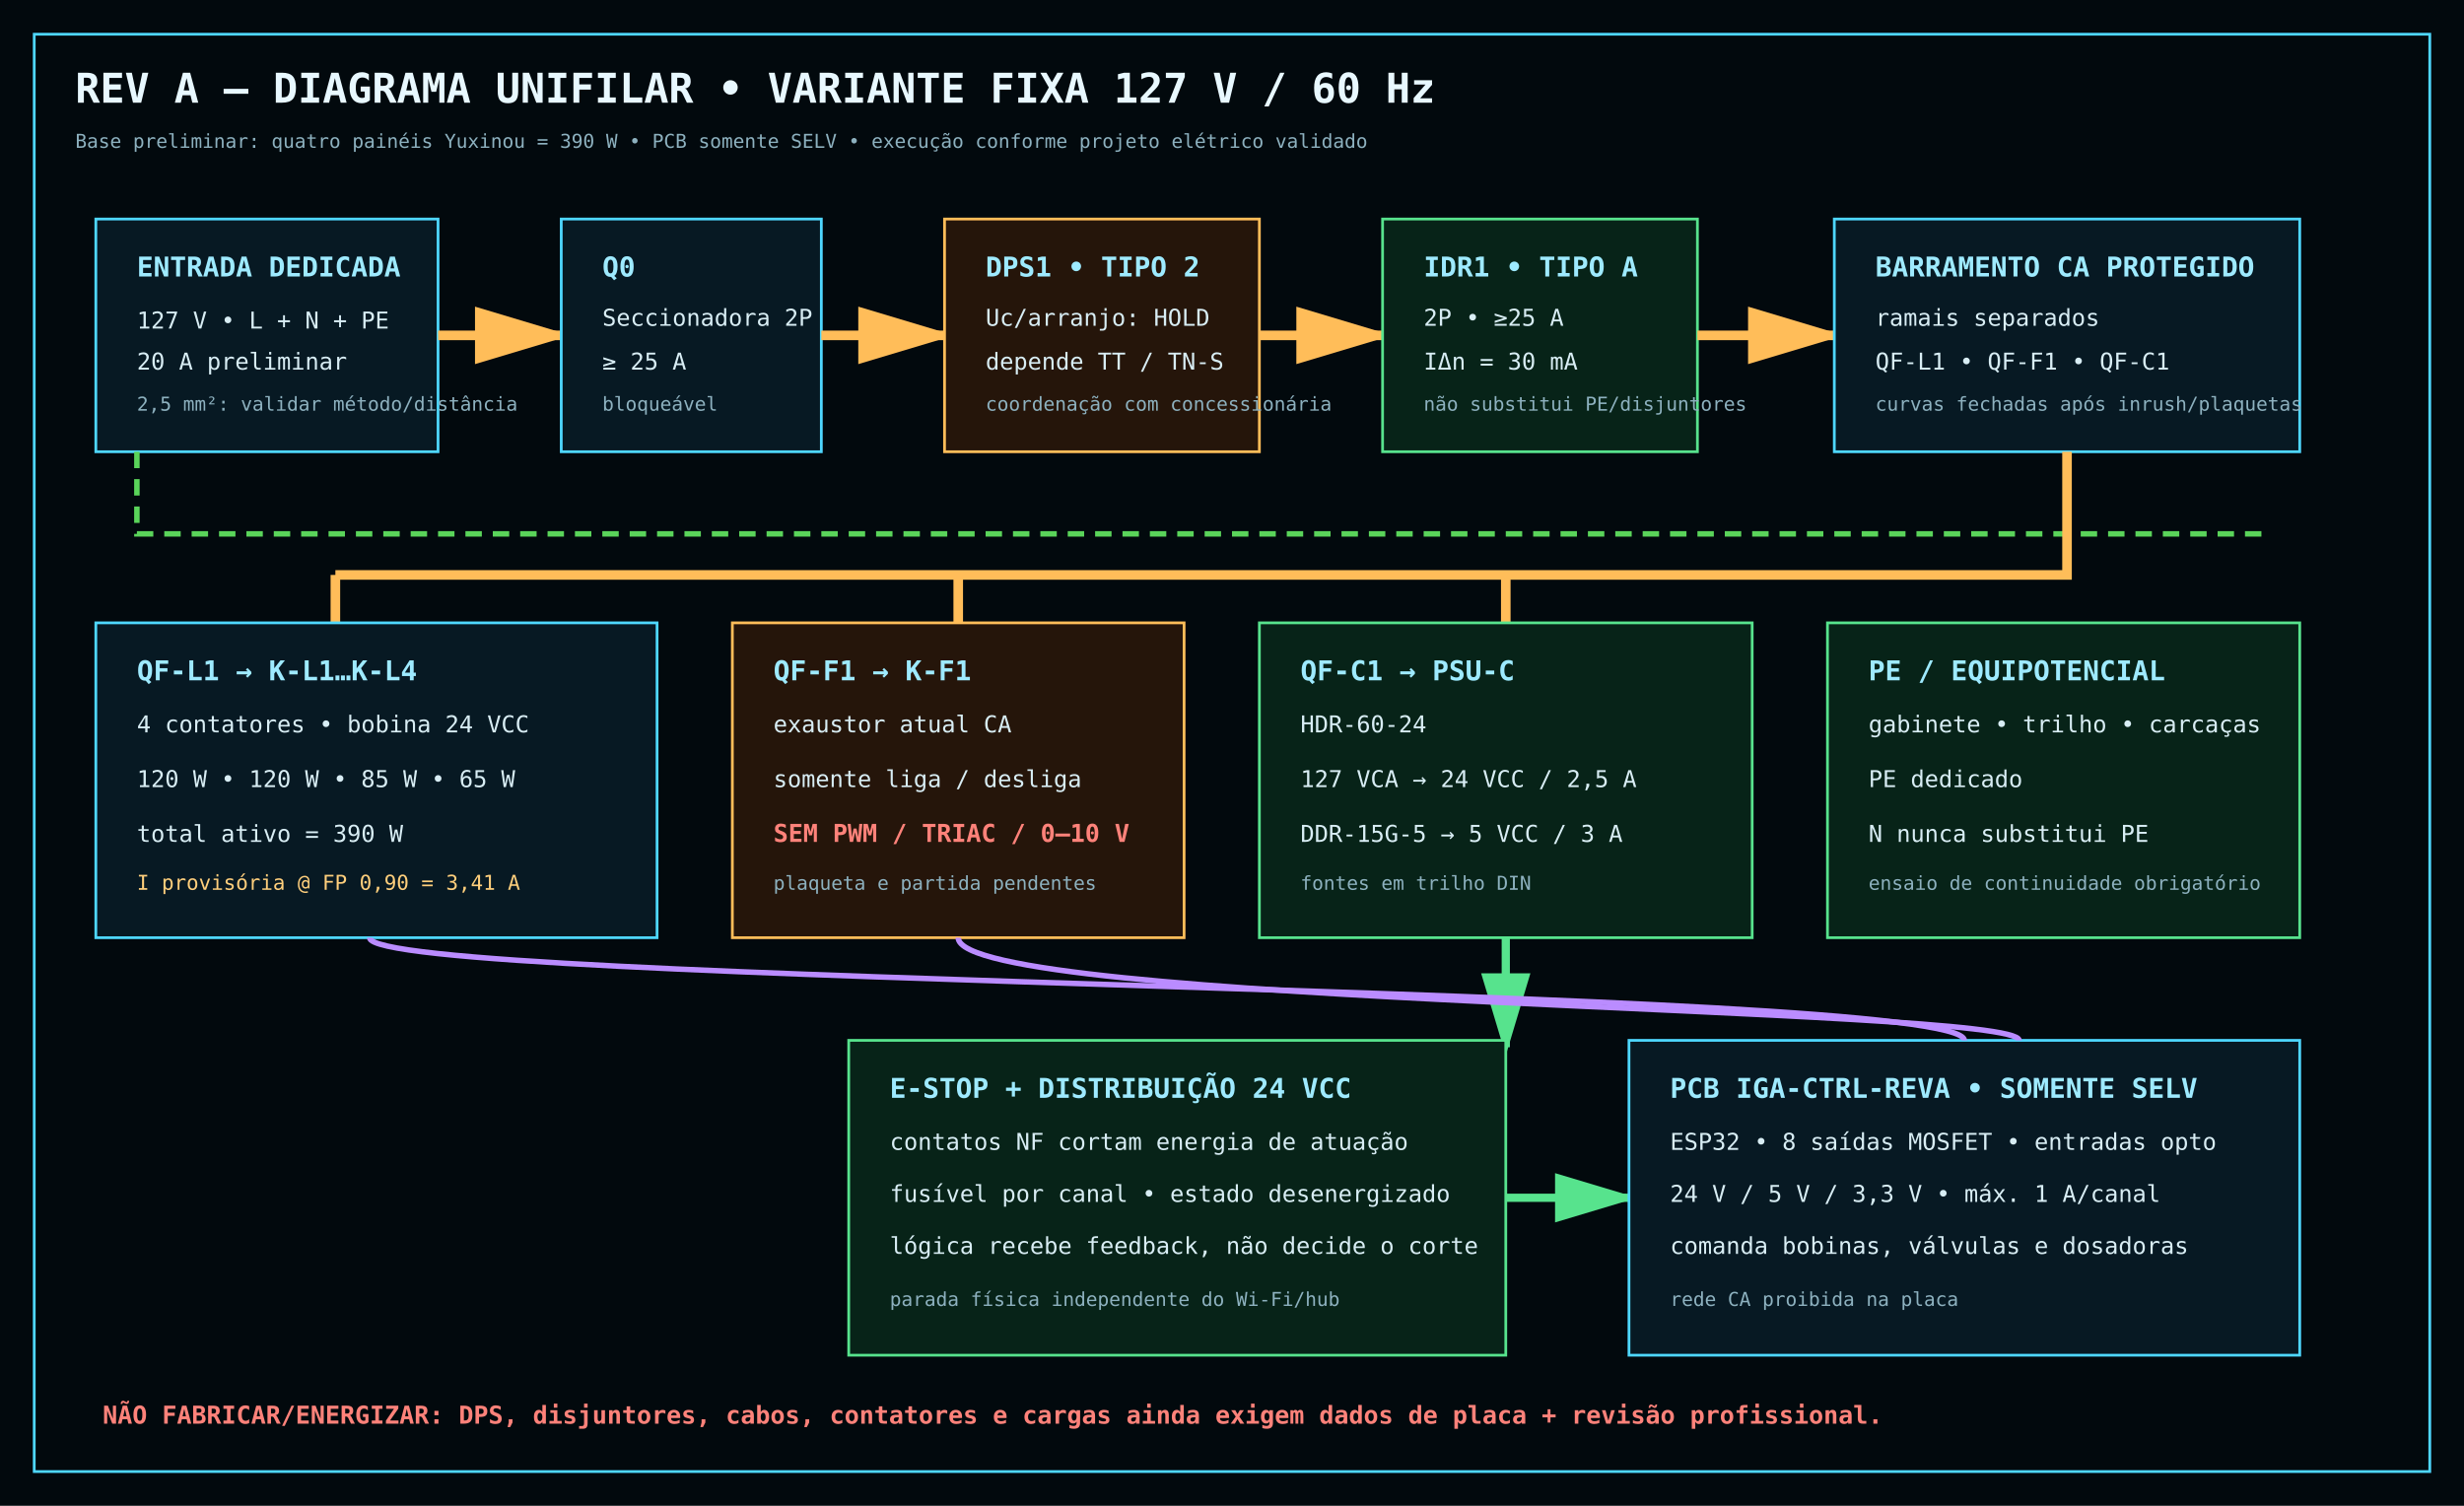
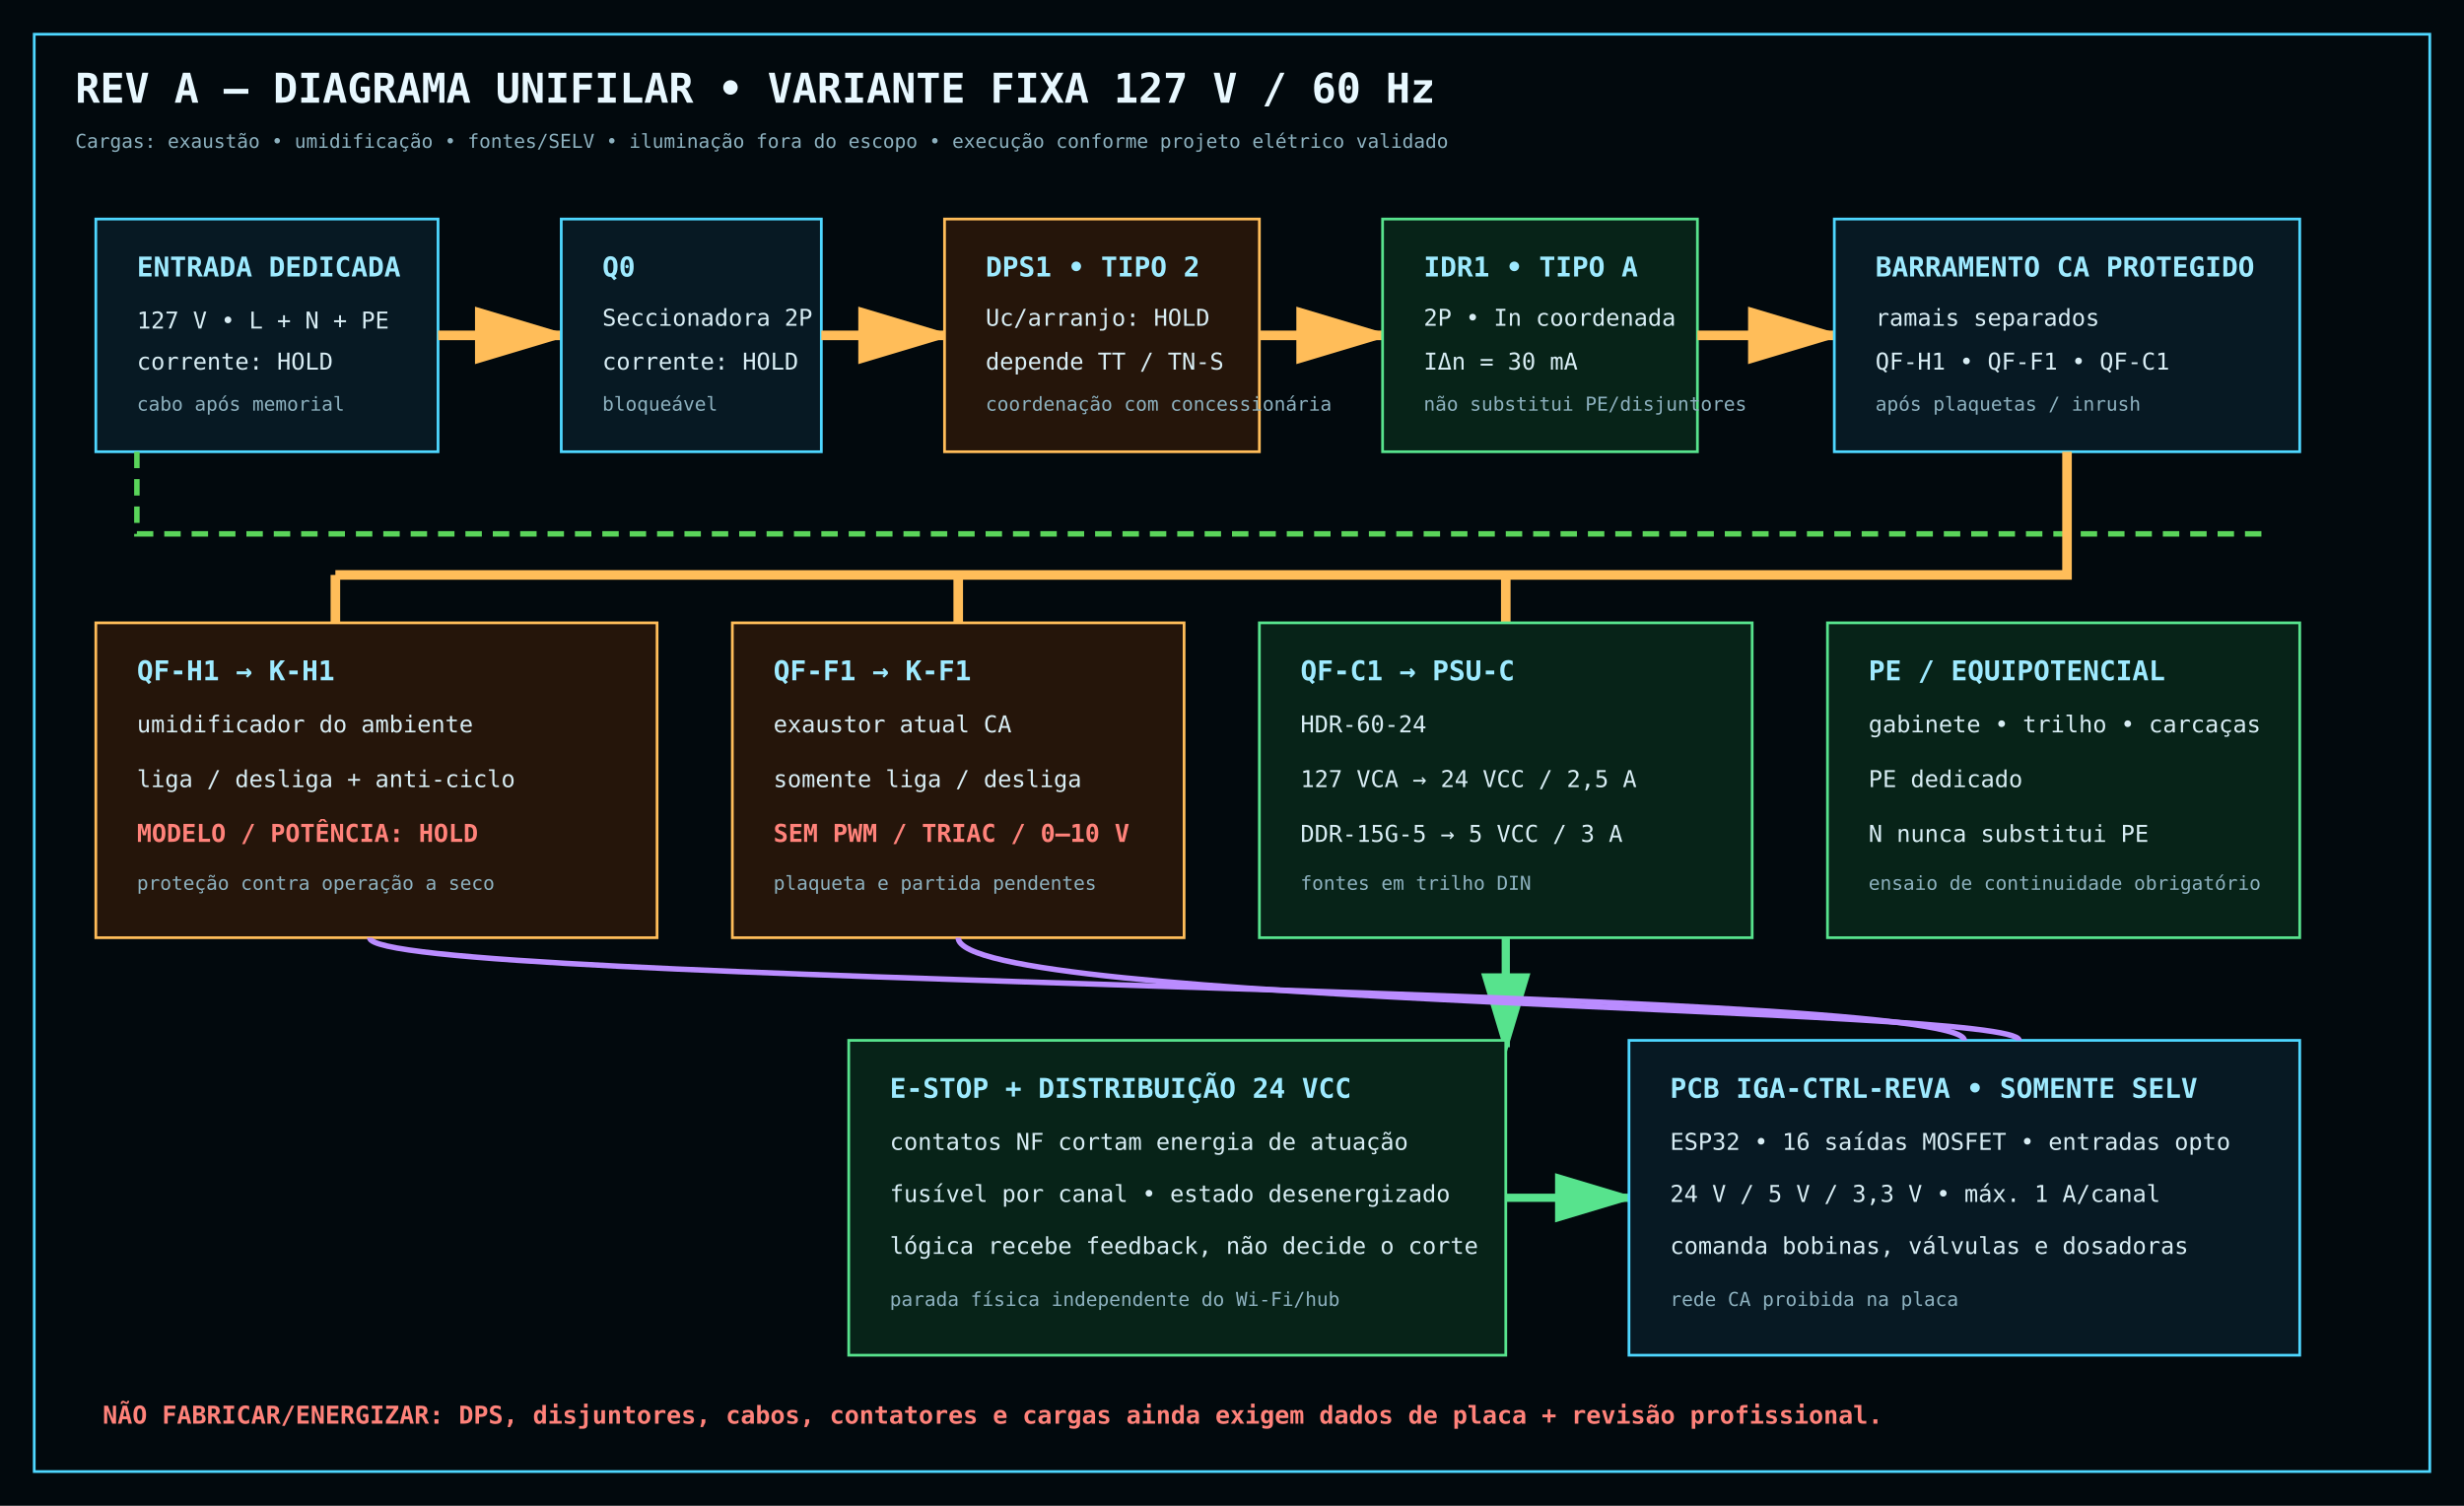
<svg xmlns="http://www.w3.org/2000/svg" width="1800" height="1100" viewBox="0 0 1800 1100">
  <defs>
    <style>
      .bg{fill:#02090d}.frame{fill:none;stroke:#4ed7ff;stroke-width:2}.title{fill:#e8f8ff;font:700 30px monospace}.h{fill:#9eeaff;font:700 20px monospace}.n{fill:#d8edf4;font:17px monospace}.s{fill:#8db1bf;font:14px monospace}.ac{fill:none;stroke:#ffbd59;stroke-width:7}.dc{fill:none;stroke:#57e38d;stroke-width:6}.pe{fill:none;stroke:#5ad45a;stroke-width:4;stroke-dasharray:12 8}.sig{fill:none;stroke:#ba8cff;stroke-width:4}.box{fill:#071923;stroke:#4ed7ff;stroke-width:2}.warn{fill:#25150a;stroke:#ffbd59;stroke-width:2}.safe{fill:#072318;stroke:#57e38d;stroke-width:2}.bad{fill:#ff827a;font:700 18px monospace}.dim{fill:#ffcf7c;font:15px monospace}
    </style>
    <marker id="a" markerWidth="10" markerHeight="10" refX="9" refY="3" orient="auto">
      <path d="M0 0L10 3L0 6Z" fill="#ffbd59" />
    </marker>
    <marker id="d" markerWidth="10" markerHeight="10" refX="9" refY="3" orient="auto">
      <path d="M0 0L10 3L0 6Z" fill="#57e38d" />
    </marker>
  </defs>
  <rect width="1800" height="1100" class="bg" />
  <rect x="25" y="25" width="1750" height="1050" class="frame" />
  <text x="55" y="75" class="title">REV A — DIAGRAMA UNIFILAR • VARIANTE FIXA 127 V / 60 Hz</text>
-   <text x="55" y="108" class="s">Base preliminar: quatro painéis Yuxinou = 390 W • PCB somente SELV • execução conforme projeto elétrico validado</text>
+   <text x="55" y="108" class="s">Cargas: exaustão • umidificação • fontes/SELV • iluminação fora do escopo • execução conforme projeto elétrico validado</text>
  <rect x="70" y="160" width="250" height="170" class="box" />
  <text x="100" y="202" class="h">ENTRADA DEDICADA</text>
  <text x="100" y="240" class="n">127 V • L + N + PE</text>
-   <text x="100" y="270" class="n">20 A preliminar</text>
-   <text x="100" y="300" class="s">2,5 mm²: validar método/distância</text>
+   <text x="100" y="270" class="n">corrente: HOLD</text>
+   <text x="100" y="300" class="s">cabo após memorial</text>
  <path d="M320 245H410" class="ac" marker-end="url(#a)" />
  <path d="M100 330V390H1660" class="pe" />
  <rect x="410" y="160" width="190" height="170" class="box" />
  <text x="440" y="202" class="h">Q0</text>
  <text x="440" y="238" class="n">Seccionadora 2P</text>
-   <text x="440" y="270" class="n">≥ 25 A</text>
+   <text x="440" y="270" class="n">corrente: HOLD</text>
  <text x="440" y="300" class="s">bloqueável</text>
  <path d="M600 245H690" class="ac" marker-end="url(#a)" />
  <rect x="690" y="160" width="230" height="170" class="warn" />
  <text x="720" y="202" class="h">DPS1 • TIPO 2</text>
  <text x="720" y="238" class="n">Uc/arranjo: HOLD</text>
  <text x="720" y="270" class="n">depende TT / TN-S</text>
  <text x="720" y="300" class="s">coordenação com concessionária</text>
  <path d="M920 245H1010" class="ac" marker-end="url(#a)" />
  <rect x="1010" y="160" width="230" height="170" class="safe" />
  <text x="1040" y="202" class="h">IDR1 • TIPO A</text>
-   <text x="1040" y="238" class="n">2P • ≥25 A</text>
+   <text x="1040" y="238" class="n">2P • In coordenada</text>
  <text x="1040" y="270" class="n">IΔn = 30 mA</text>
  <text x="1040" y="300" class="s">não substitui PE/disjuntores</text>
  <path d="M1240 245H1340" class="ac" marker-end="url(#a)" />
  <rect x="1340" y="160" width="340" height="170" class="box" />
  <text x="1370" y="202" class="h">BARRAMENTO CA PROTEGIDO</text>
  <text x="1370" y="238" class="n">ramais separados</text>
-   <text x="1370" y="270" class="n">QF-L1 • QF-F1 • QF-C1</text>
-   <text x="1370" y="300" class="s">curvas fechadas após inrush/plaquetas</text>
+   <text x="1370" y="270" class="n">QF-H1 • QF-F1 • QF-C1</text>
+   <text x="1370" y="300" class="s">após plaquetas / inrush</text>
  <path d="M1510 330V420H245" class="ac" />
  <path d="M245 420V455M700 420V455M1100 420V455" class="ac" />
-   <rect x="70" y="455" width="410" height="230" class="box" />
-   <text x="100" y="497" class="h">QF-L1 → K-L1…K-L4</text>
-   <text x="100" y="535" class="n">4 contatores • bobina 24 VCC</text>
-   <text x="100" y="575" class="n">120 W • 120 W • 85 W • 65 W</text>
-   <text x="100" y="615" class="n">total ativo = 390 W</text>
-   <text x="100" y="650" class="dim">I provisória @ FP 0,90 = 3,41 A</text>
+   <rect x="70" y="455" width="410" height="230" class="warn" />
+   <text x="100" y="497" class="h">QF-H1 → K-H1</text>
+   <text x="100" y="535" class="n">umidificador do ambiente</text>
+   <text x="100" y="575" class="n">liga / desliga + anti-ciclo</text>
+   <text x="100" y="615" class="bad">MODELO / POTÊNCIA: HOLD</text>
+   <text x="100" y="650" class="s">proteção contra operação a seco</text>
  <rect x="535" y="455" width="330" height="230" class="warn" />
  <text x="565" y="497" class="h">QF-F1 → K-F1</text>
  <text x="565" y="535" class="n">exaustor atual CA</text>
  <text x="565" y="575" class="n">somente liga / desliga</text>
  <text x="565" y="615" class="bad">SEM PWM / TRIAC / 0–10 V</text>
  <text x="565" y="650" class="s">plaqueta e partida pendentes</text>
  <rect x="920" y="455" width="360" height="230" class="safe" />
  <text x="950" y="497" class="h">QF-C1 → PSU-C</text>
  <text x="950" y="535" class="n">HDR-60-24</text>
  <text x="950" y="575" class="n">127 VCA → 24 VCC / 2,5 A</text>
  <text x="950" y="615" class="n">DDR-15G-5 → 5 VCC / 3 A</text>
  <text x="950" y="650" class="s">fontes em trilho DIN</text>
  <rect x="1335" y="455" width="345" height="230" class="safe" />
  <text x="1365" y="497" class="h">PE / EQUIPOTENCIAL</text>
  <text x="1365" y="535" class="n">gabinete • trilho • carcaças</text>
  <text x="1365" y="575" class="n">PE dedicado</text>
  <text x="1365" y="615" class="n">N nunca substitui PE</text>
  <text x="1365" y="650" class="s">ensaio de continuidade obrigatório</text>
  <path d="M1100 685V765" class="dc" marker-end="url(#d)" />
  <rect x="620" y="760" width="480" height="230" class="safe" />
  <text x="650" y="802" class="h">E-STOP + DISTRIBUIÇÃO 24 VCC</text>
  <text x="650" y="840" class="n">contatos NF cortam energia de atuação</text>
  <text x="650" y="878" class="n">fusível por canal • estado desenergizado</text>
  <text x="650" y="916" class="n">lógica recebe feedback, não decide o corte</text>
  <text x="650" y="954" class="s">parada física independente do Wi-Fi/hub</text>
  <path d="M1100 875H1190" class="dc" marker-end="url(#d)" />
  <rect x="1190" y="760" width="490" height="230" class="box" />
  <text x="1220" y="802" class="h">PCB IGA-CTRL-REVA • SOMENTE SELV</text>
-   <text x="1220" y="840" class="n">ESP32 • 8 saídas MOSFET • entradas opto</text>
+   <text x="1220" y="840" class="n">ESP32 • 16 saídas MOSFET • entradas opto</text>
  <text x="1220" y="878" class="n">24 V / 5 V / 3,3 V • máx. 1 A/canal</text>
  <text x="1220" y="916" class="n">comanda bobinas, válvulas e dosadoras</text>
  <text x="1220" y="954" class="s">rede CA proibida na placa</text>
  <path d="M1435 760C1435 720 270 720 270 685" class="sig" />
  <path d="M1475 760C1475 735 700 735 700 685" class="sig" />
  <text x="75" y="1040" class="bad">NÃO FABRICAR/ENERGIZAR: DPS, disjuntores, cabos, contatores e cargas ainda exigem dados de placa + revisão profissional.</text>
</svg>
